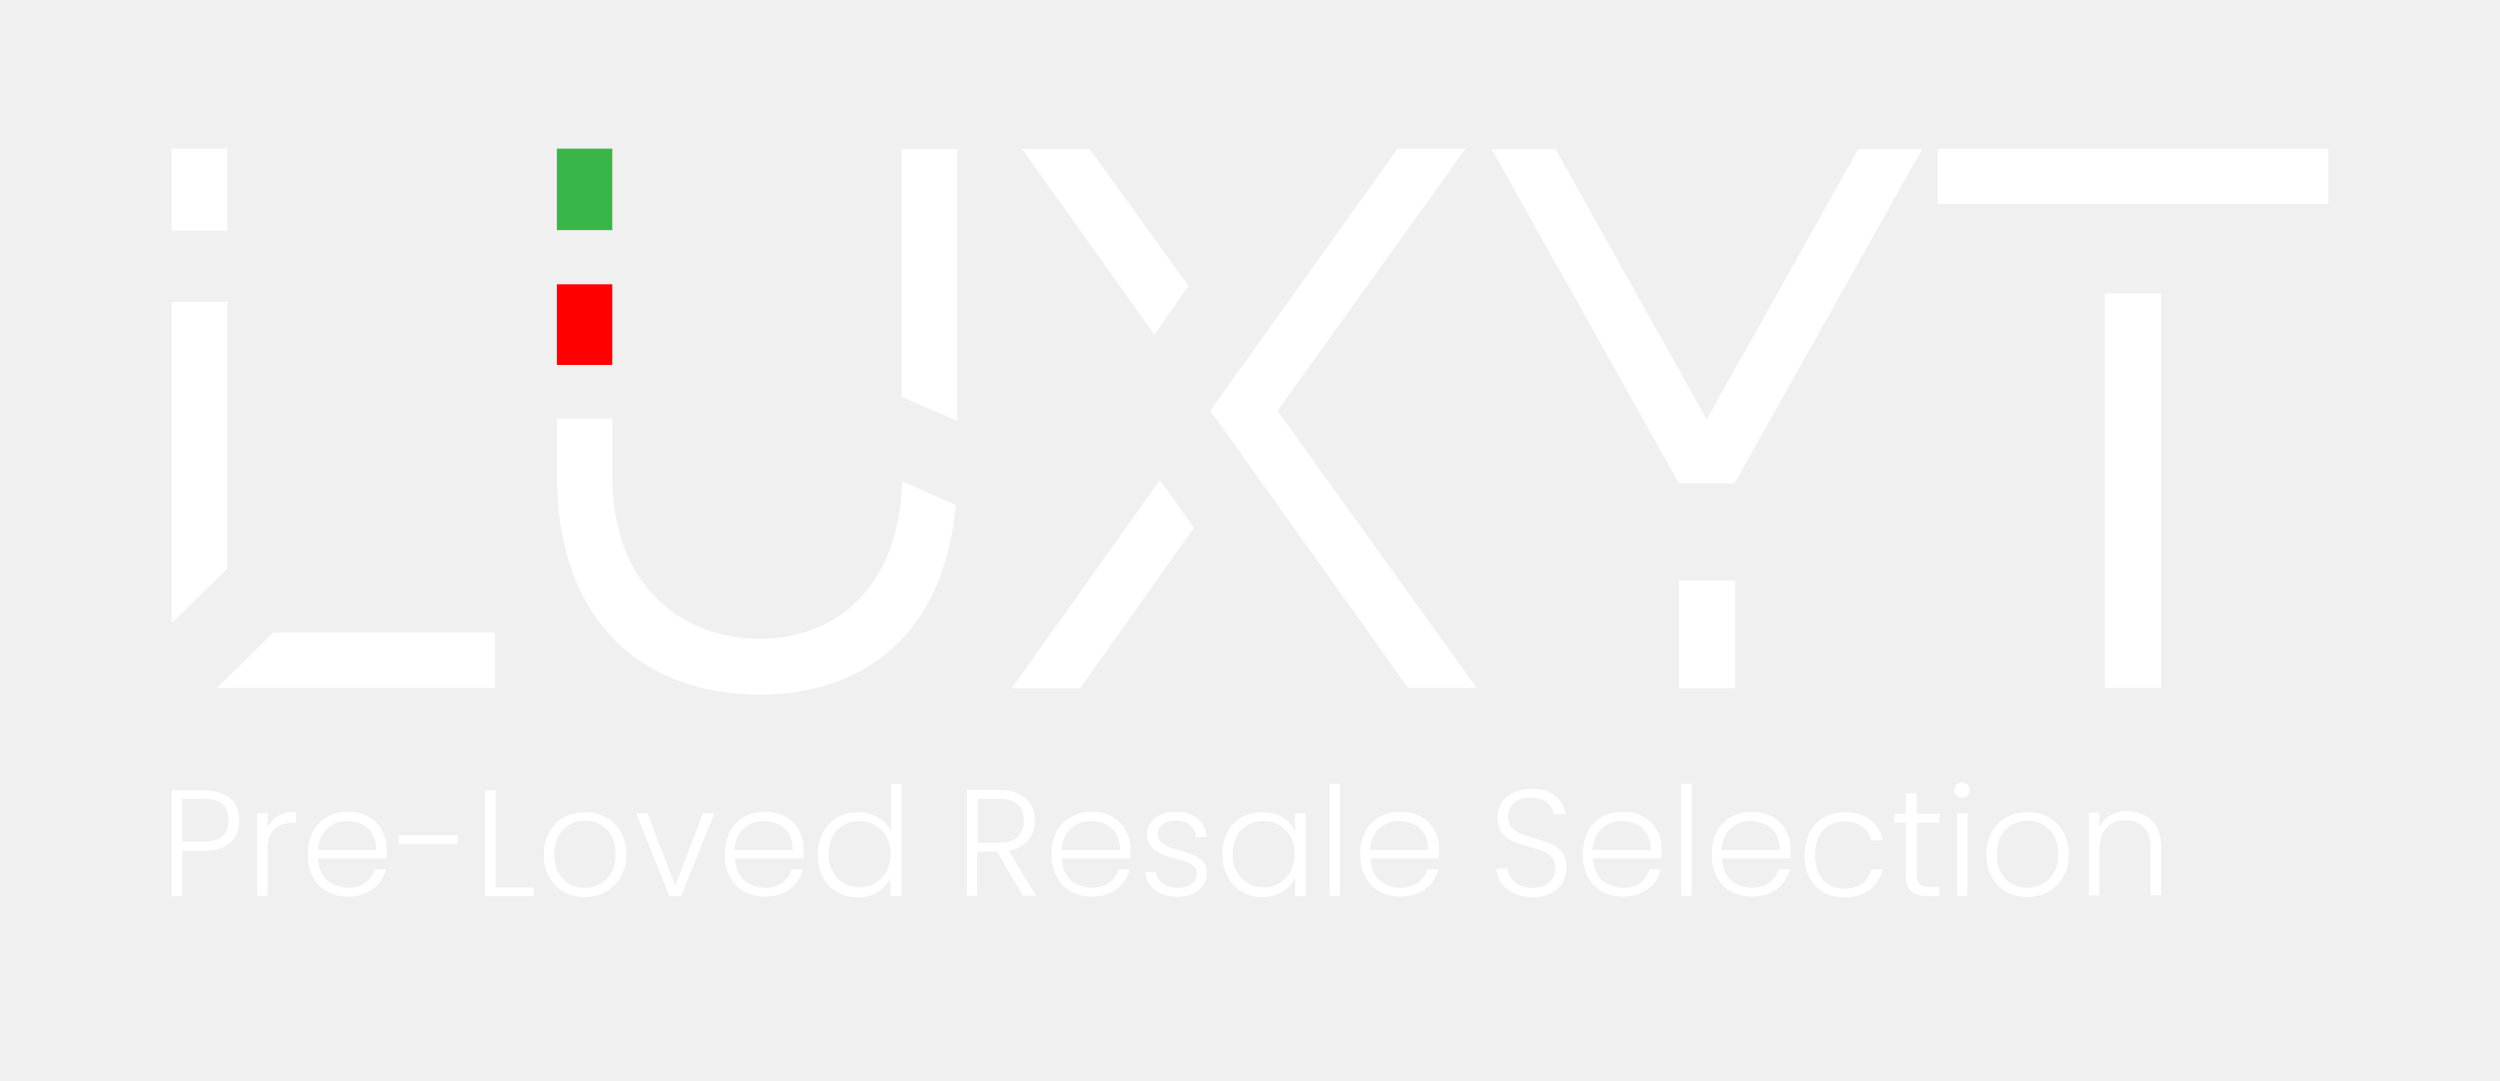
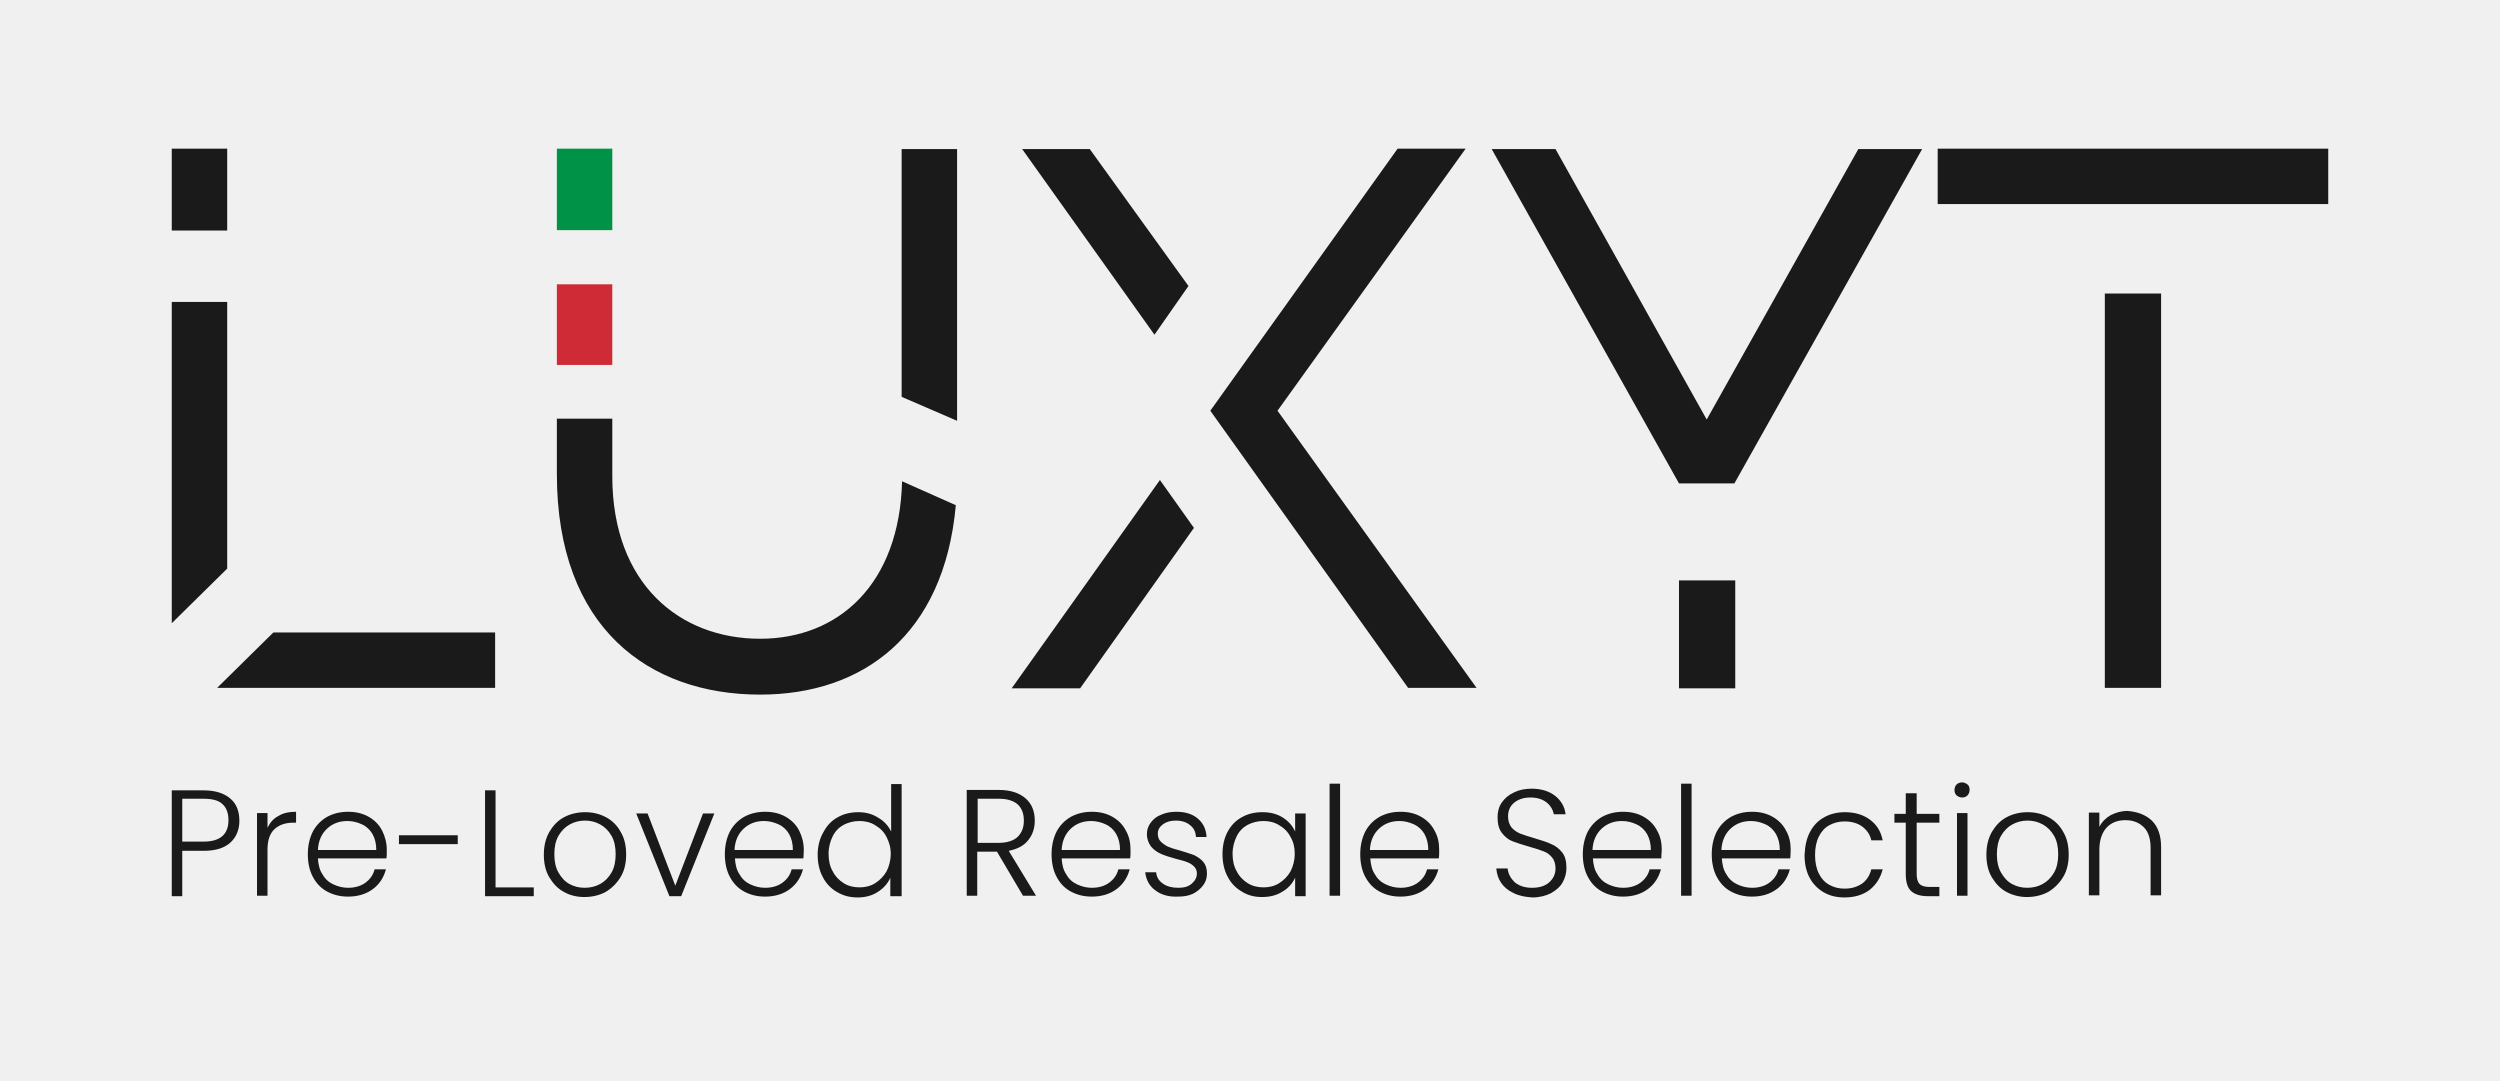
<svg xmlns="http://www.w3.org/2000/svg" version="1.1" id="Livello_1" x="0" y="0" viewBox="0 0 595.3 257.2" style="enable-background:new 0 0 595.3 257.2" xml:space="preserve">
-   <style>.st0{fill:#fff}.st1{fill:red}.st2{fill:#39b54a}.st3{fill:#1d1d1b}</style>
+   <style>.st0{fill:#1a1a1a}.st1{fill:#ce2b37}.st2{fill:#009246}.st3{fill:#1d1d1b}</style>
  <switch>
    <g>
      <path class="st0" d="M54.1 54.9H40.9V35.4h13.2v19.5zm0 80.5-13.2 13V71.9h13.2v63.5zm63.8 15.2v13.2H51.7l13.4-13.2h52.8zM181 152.1c-19.1 0-35.2-13-35.2-38.7V99.7h-13.2v13.2c0 36.7 22 52.5 48.4 52.5 24.4 0 43.8-14.1 46.6-45.1l-12.8-5.7c-.6 24.5-15.1 37.5-33.8 37.5z" />
      <path class="st1" d="M145.8 67.7h-13.2v19.2h13.2V67.7z" />
      <path class="st2" d="M145.8 35.4h-13.2v19.4h13.2V35.4z" />
      <path class="st0" d="M214.7 35.4v59.1l13.2 5.7V35.5h-13.2zM276.2 114.3l8.1 11.4-27.1 38.2h-16.3l35.3-49.6zm-1.3-34.6-31.5-44.2h16.1L283 68.1l-8.1 11.6zm76.7 84.1h-16.3l-47.1-66 44.6-62.4H349l-44.8 62.4 47.4 66zM399.8 115.1l-44.6-79.6h15.2l36 64.4 36.1-64.4h15.2L413 115.1h-13.2zm0 23.1h13.4v25.7h-13.4v-25.7zM554.4 35.4v13.2h-93V35.4h93zm-53.2 34.5h13.4v93.9h-13.4V69.9z" />
      <g>
        <path class="st0" d="M54.9 200.6c-1.4 1.3-3.5 2-6.4 2h-5.1v10.8h-2.5v-25.2h7.6c2.8 0 4.9.7 6.4 2s2.1 3.1 2.1 5.3c0 2-.7 3.8-2.1 5.1zm-.5-5.3c0-1.7-.5-3-1.4-3.8-.9-.9-2.4-1.3-4.5-1.3h-5.1v10.2h5.1c3.9 0 5.9-1.7 5.9-5.1zM66.3 194.3c1.1-.7 2.5-1 4.2-1v2.6h-.7c-1.8 0-3.3.5-4.4 1.5-1.1 1-1.7 2.6-1.7 4.9v11h-2.5v-19.7h2.5v3.5c.6-1.2 1.4-2.2 2.6-2.8zM92 204.4H75.7c.1 1.5.4 2.8 1.1 3.8.6 1.1 1.5 1.9 2.6 2.4s2.2.8 3.5.8c1.6 0 3-.4 4.1-1.2 1.1-.8 1.9-1.9 2.2-3.2h2.7c-.5 1.9-1.5 3.5-3.1 4.7-1.6 1.2-3.6 1.8-5.9 1.8-1.9 0-3.5-.4-5-1.2-1.5-.8-2.6-2-3.4-3.5-.8-1.5-1.2-3.3-1.2-5.4 0-2 .4-3.8 1.2-5.4.8-1.5 2-2.7 3.4-3.5 1.5-.8 3.1-1.2 5-1.2s3.5.4 4.9 1.2c1.4.8 2.5 1.9 3.2 3.3s1.1 2.9 1.1 4.6c0 .9 0 1.6-.1 2zm-3.3-5.8c-.6-1-1.4-1.8-2.5-2.3-1.1-.5-2.2-.8-3.5-.8-1.9 0-3.5.6-4.8 1.8-1.3 1.2-2.1 2.9-2.2 5.1h13.9c0-1.5-.3-2.7-.9-3.8zM109 198.9v2.1H95v-2.1h14zM118 211.3h9.1v2.1h-11.6v-25.2h2.5v23.1zM134.3 212.4c-1.5-.8-2.6-2-3.5-3.5-.9-1.5-1.3-3.3-1.3-5.4 0-2 .4-3.8 1.3-5.4.9-1.5 2-2.7 3.5-3.5 1.5-.8 3.2-1.2 5-1.2 1.9 0 3.5.4 5 1.2 1.5.8 2.7 2 3.5 3.5.9 1.5 1.3 3.3 1.3 5.4 0 2-.4 3.8-1.3 5.3s-2.1 2.7-3.6 3.6c-1.5.8-3.2 1.2-5.1 1.2-1.7 0-3.4-.4-4.8-1.2zm8.6-1.9c1.1-.6 2-1.5 2.7-2.7.7-1.2 1-2.7 1-4.4 0-1.7-.3-3.2-1-4.4-.7-1.2-1.6-2.1-2.7-2.7-1.1-.6-2.3-.9-3.6-.9-1.3 0-2.5.3-3.6.9-1.1.6-2 1.5-2.7 2.7-.7 1.2-1 2.7-1 4.4 0 1.7.3 3.2 1 4.4.7 1.2 1.5 2.1 2.6 2.7 1.1.6 2.3.9 3.6.9 1.4 0 2.6-.3 3.7-.9zM160.8 210.9l6.6-17.2h2.7l-7.9 19.7h-2.8l-7.9-19.7h2.7l6.6 17.2zM191.3 204.4H175c.1 1.5.4 2.8 1.1 3.8.6 1.1 1.5 1.9 2.6 2.4s2.2.8 3.5.8c1.6 0 3-.4 4.1-1.2 1.1-.8 1.9-1.9 2.2-3.2h2.7c-.5 1.9-1.5 3.5-3.1 4.7-1.6 1.2-3.6 1.8-5.9 1.8-1.9 0-3.5-.4-5-1.2-1.5-.8-2.6-2-3.4-3.5-.8-1.5-1.2-3.3-1.2-5.4 0-2 .4-3.8 1.2-5.4.8-1.5 2-2.7 3.4-3.5 1.5-.8 3.1-1.2 5-1.2s3.5.4 4.9 1.2c1.4.8 2.5 1.9 3.2 3.3s1.1 2.9 1.1 4.6c0 .9-.1 1.6-.1 2zm-3.4-5.8c-.6-1-1.4-1.8-2.5-2.3-1.1-.5-2.2-.8-3.5-.8-1.9 0-3.5.6-4.8 1.8-1.3 1.2-2.1 2.9-2.2 5.1h13.9c0-1.5-.3-2.7-.9-3.8zM196.1 198.1c.8-1.5 1.9-2.7 3.4-3.5 1.4-.8 3-1.2 4.9-1.2 1.7 0 3.3.4 4.7 1.3 1.4.8 2.4 1.9 3.1 3.3v-11.3h2.5v26.7H212V209c-.6 1.4-1.6 2.5-3 3.4-1.4.9-3 1.3-4.8 1.3-1.8 0-3.4-.4-4.9-1.3-1.4-.8-2.6-2-3.4-3.6-.8-1.5-1.2-3.3-1.2-5.3s.5-3.9 1.4-5.4zm15 1.2c-.6-1.2-1.5-2.1-2.7-2.8-1.1-.7-2.4-1-3.7-1-1.4 0-2.6.3-3.8.9-1.1.6-2 1.5-2.6 2.7s-1 2.6-1 4.2.3 3 1 4.2c.6 1.2 1.5 2.1 2.6 2.8s2.4 1 3.8 1c1.3 0 2.6-.3 3.7-1s2-1.6 2.7-2.8c.6-1.2 1-2.6 1-4.2s-.4-2.8-1-4zM243.6 213.3l-6.2-10.5h-4.7v10.5h-2.5v-25.2h7.6c2.8 0 4.9.7 6.4 2s2.2 3.1 2.2 5.3c0 1.8-.5 3.4-1.6 4.7-1 1.3-2.6 2.1-4.6 2.5l6.5 10.7h-3.1zm-10.9-12.6h5.1c2 0 3.5-.5 4.5-1.4 1-1 1.5-2.2 1.5-3.9 0-1.7-.5-2.9-1.4-3.8-1-.9-2.5-1.4-4.5-1.4h-5.1v10.5zM269.1 204.4h-16.3c.1 1.5.4 2.8 1.1 3.8.6 1.1 1.5 1.9 2.6 2.4s2.2.8 3.5.8c1.6 0 3-.4 4.1-1.2 1.1-.8 1.9-1.9 2.2-3.2h2.7c-.5 1.9-1.5 3.5-3.1 4.7-1.6 1.2-3.6 1.8-5.9 1.8-1.9 0-3.5-.4-5-1.2-1.5-.8-2.6-2-3.4-3.5-.8-1.5-1.2-3.3-1.2-5.4 0-2 .4-3.8 1.2-5.4.8-1.5 2-2.7 3.4-3.5 1.5-.8 3.1-1.2 5-1.2s3.5.4 4.9 1.2c1.4.8 2.5 1.9 3.2 3.3.8 1.4 1.1 2.9 1.1 4.6 0 .9 0 1.6-.1 2zm-3.3-5.8c-.6-1-1.4-1.8-2.5-2.3-1.1-.5-2.2-.8-3.5-.8-1.9 0-3.5.6-4.8 1.8-1.3 1.2-2.1 2.9-2.2 5.1h13.9c0-1.5-.3-2.7-.9-3.8zM275.1 212c-1.4-1-2.2-2.5-2.4-4.3h2.6c.1 1.1.6 2 1.6 2.7s2.2 1 3.7 1c1.4 0 2.4-.3 3.2-1 .8-.7 1.2-1.5 1.2-2.4 0-.7-.2-1.2-.7-1.7-.4-.4-1-.8-1.6-1-.7-.3-1.6-.5-2.7-.8-1.5-.4-2.7-.8-3.6-1.2-.9-.4-1.7-1-2.3-1.7-.6-.8-1-1.8-1-3 0-1 .3-1.9.9-2.7.6-.8 1.4-1.5 2.5-1.9 1.1-.5 2.3-.7 3.6-.7 2.1 0 3.8.5 5.1 1.6 1.3 1.1 2 2.5 2.1 4.4h-2.5c-.1-1.2-.5-2.1-1.4-2.8-.8-.7-2-1.1-3.4-1.1-1.3 0-2.3.3-3.1.9-.8.6-1.2 1.3-1.2 2.2 0 .8.2 1.4.7 1.9.5.5 1.1.9 1.7 1.2.7.3 1.6.6 2.8.9 1.4.4 2.5.8 3.4 1.1.8.4 1.6.9 2.2 1.6.6.7.9 1.6.9 2.8 0 1.1-.3 2-.9 2.8-.6.8-1.4 1.5-2.4 2s-2.2.7-3.6.7c-2.1.1-4-.4-5.4-1.5zM292.3 198.1c.8-1.5 1.9-2.7 3.4-3.5 1.4-.8 3-1.2 4.9-1.2 1.9 0 3.5.4 4.9 1.3 1.4.9 2.3 2 2.9 3.3v-4.3h2.5v19.7h-2.5V209c-.6 1.3-1.6 2.5-3 3.3-1.4.9-3 1.3-4.9 1.3-1.8 0-3.4-.4-4.8-1.3-1.4-.8-2.6-2-3.4-3.6-.8-1.5-1.2-3.3-1.2-5.3s.4-3.8 1.2-5.3zm15 1.2c-.6-1.2-1.5-2.1-2.7-2.8-1.1-.7-2.4-1-3.7-1-1.4 0-2.6.3-3.8.9-1.1.6-2 1.5-2.6 2.7-.6 1.2-1 2.6-1 4.2s.3 3 1 4.2c.6 1.2 1.5 2.1 2.6 2.8s2.4 1 3.8 1c1.3 0 2.6-.3 3.7-1s2-1.6 2.7-2.8c.6-1.2 1-2.6 1-4.2s-.3-2.8-1-4zM319.1 186.6v26.7h-2.5v-26.7h2.5zM342.6 204.4h-16.3c.1 1.5.4 2.8 1.1 3.8.6 1.1 1.5 1.9 2.6 2.4s2.2.8 3.5.8c1.6 0 3-.4 4.1-1.2 1.1-.8 1.9-1.9 2.2-3.2h2.7c-.5 1.9-1.5 3.5-3.1 4.7-1.6 1.2-3.6 1.8-5.9 1.8-1.9 0-3.5-.4-5-1.2-1.5-.8-2.6-2-3.4-3.5-.8-1.5-1.2-3.3-1.2-5.4 0-2 .4-3.8 1.2-5.4.8-1.5 2-2.7 3.4-3.5 1.5-.8 3.1-1.2 5-1.2s3.5.4 4.9 1.2c1.4.8 2.5 1.9 3.2 3.3.8 1.4 1.1 2.9 1.1 4.6 0 .9 0 1.6-.1 2zm-3.4-5.8c-.6-1-1.4-1.8-2.5-2.3-1.1-.5-2.2-.8-3.5-.8-1.9 0-3.5.6-4.8 1.8-1.3 1.2-2.1 2.9-2.2 5.1h13.9c0-1.5-.3-2.7-.9-3.8zM360.5 212.7c-1.3-.6-2.3-1.4-3-2.4-.7-1-1.1-2.2-1.2-3.5h2.7c.1 1.2.7 2.3 1.6 3.2 1 .9 2.4 1.4 4.2 1.4 1.7 0 3.1-.4 4.1-1.3 1-.9 1.5-2 1.5-3.3 0-1.1-.3-2-.8-2.6-.6-.7-1.2-1.2-2.1-1.5-.8-.3-1.9-.7-3.4-1.1-1.7-.5-3-.9-4-1.3s-1.8-1.1-2.5-2c-.7-.9-1-2.2-1-3.7 0-1.3.3-2.5 1-3.5s1.6-1.8 2.9-2.4c1.2-.6 2.6-.9 4.2-.9 2.3 0 4.2.6 5.6 1.7 1.4 1.1 2.3 2.6 2.5 4.4H370c-.2-1-.7-2-1.7-2.8-1-.8-2.3-1.2-3.9-1.2-1.5 0-2.8.4-3.8 1.2-1 .8-1.5 1.9-1.5 3.3 0 1.1.3 1.9.8 2.6.6.7 1.2 1.1 2.1 1.5.8.3 2 .7 3.4 1.1 1.6.5 3 .9 4 1.4 1 .4 1.9 1.1 2.6 2 .7.9 1 2.1 1 3.7 0 1.2-.3 2.3-.9 3.4-.6 1.1-1.6 1.9-2.8 2.6-1.2.6-2.7 1-4.4 1-1.7-.1-3.2-.4-4.4-1zM395.6 204.4h-16.3c.1 1.5.4 2.8 1.1 3.8.6 1.1 1.5 1.9 2.6 2.4s2.2.8 3.5.8c1.6 0 3-.4 4.1-1.2 1.1-.8 1.9-1.9 2.2-3.2h2.7c-.5 1.9-1.5 3.5-3.1 4.7-1.6 1.2-3.6 1.8-5.9 1.8-1.9 0-3.5-.4-5-1.2-1.5-.8-2.6-2-3.4-3.5-.8-1.5-1.2-3.3-1.2-5.4 0-2 .4-3.8 1.2-5.4.8-1.5 2-2.7 3.4-3.5 1.5-.8 3.1-1.2 5-1.2s3.5.4 4.9 1.2c1.4.8 2.5 1.9 3.2 3.3.8 1.4 1.1 2.9 1.1 4.6-.1.9-.1 1.6-.1 2zm-3.4-5.8c-.6-1-1.4-1.8-2.5-2.3-1.1-.5-2.2-.8-3.5-.8-1.9 0-3.5.6-4.8 1.8-1.3 1.2-2.1 2.9-2.2 5.1h13.9c0-1.5-.3-2.7-.9-3.8zM402.8 186.6v26.7h-2.5v-26.7h2.5zM426.3 204.4H410c.1 1.5.4 2.8 1.1 3.8.6 1.1 1.5 1.9 2.6 2.4s2.2.8 3.5.8c1.6 0 3-.4 4.1-1.2 1.1-.8 1.9-1.9 2.2-3.2h2.7c-.5 1.9-1.5 3.5-3.1 4.7-1.6 1.2-3.6 1.8-5.9 1.8-1.9 0-3.5-.4-5-1.2-1.5-.8-2.6-2-3.4-3.5-.8-1.5-1.2-3.3-1.2-5.4 0-2 .4-3.8 1.2-5.4.8-1.5 2-2.7 3.4-3.5 1.5-.8 3.1-1.2 5-1.2s3.5.4 4.9 1.2c1.4.8 2.5 1.9 3.2 3.3.8 1.4 1.1 2.9 1.1 4.6 0 .9-.1 1.6-.1 2zm-3.4-5.8c-.6-1-1.4-1.8-2.5-2.3-1.1-.5-2.2-.8-3.5-.8-1.9 0-3.5.6-4.8 1.8-1.3 1.2-2.1 2.9-2.2 5.1h13.9c0-1.5-.3-2.7-.9-3.8zM431 198.1c.8-1.5 1.9-2.7 3.4-3.5 1.4-.8 3.1-1.2 4.9-1.2 2.4 0 4.4.6 6 1.8 1.6 1.2 2.6 2.8 3 4.9h-2.7c-.3-1.4-1.1-2.5-2.2-3.3-1.1-.8-2.5-1.2-4.2-1.2-1.3 0-2.5.3-3.6.9-1.1.6-1.9 1.5-2.5 2.7-.6 1.2-.9 2.7-.9 4.4 0 1.7.3 3.2.9 4.4.6 1.2 1.4 2.1 2.5 2.7 1.1.6 2.2.9 3.6.9 1.7 0 3-.4 4.2-1.2 1.1-.8 1.8-1.9 2.2-3.4h2.7c-.5 2-1.5 3.6-3.1 4.9-1.6 1.2-3.6 1.8-6 1.8-1.9 0-3.5-.4-4.9-1.2-1.4-.8-2.6-2-3.4-3.5-.8-1.5-1.2-3.3-1.2-5.4.1-2.2.5-4 1.3-5.5zM456.4 195.7V208c0 1.2.2 2 .7 2.5.5.5 1.3.7 2.4.7h2.3v2.2h-2.7c-1.8 0-3.1-.4-4-1.2-.9-.8-1.3-2.2-1.3-4.1v-12.2h-2.7v-2.1h2.7v-4.9h2.6v4.9h5.4v2.1h-5.4zM465.9 189.4c-.4-.4-.5-.8-.5-1.3s.2-1 .5-1.3.8-.5 1.3-.5.9.2 1.3.5.5.8.5 1.3-.2 1-.5 1.3c-.4.4-.8.5-1.3.5s-.9-.2-1.3-.5zm2.6 4.2v19.7H466v-19.7h2.5zM477.8 212.4c-1.5-.8-2.6-2-3.5-3.5-.9-1.5-1.3-3.3-1.3-5.4 0-2 .4-3.8 1.3-5.4.9-1.5 2-2.7 3.5-3.5 1.5-.8 3.2-1.2 5-1.2 1.9 0 3.5.4 5 1.2 1.5.8 2.7 2 3.5 3.5.9 1.5 1.3 3.3 1.3 5.4 0 2-.4 3.8-1.3 5.3s-2.1 2.7-3.6 3.6c-1.5.8-3.2 1.2-5.1 1.2-1.6 0-3.3-.4-4.8-1.2zm8.6-1.9c1.1-.6 2-1.5 2.7-2.7.7-1.2 1-2.7 1-4.4 0-1.7-.3-3.2-1-4.4-.7-1.2-1.6-2.1-2.7-2.7-1.1-.6-2.3-.9-3.6-.9-1.3 0-2.5.3-3.6.9-1.1.6-2 1.5-2.7 2.7-.7 1.2-1 2.7-1 4.4 0 1.7.3 3.2 1 4.4.7 1.2 1.5 2.1 2.6 2.7 1.1.6 2.3.9 3.6.9 1.4 0 2.6-.3 3.7-.9zM512.4 195.4c1.5 1.5 2.2 3.6 2.2 6.3v11.5h-2.5v-11.3c0-2.1-.5-3.8-1.6-4.9-1.1-1.1-2.5-1.7-4.4-1.7-1.9 0-3.4.6-4.5 1.8-1.1 1.2-1.7 3-1.7 5.3v10.8h-2.5v-19.7h2.5v3.4c.6-1.2 1.5-2.1 2.7-2.8 1.2-.6 2.5-1 4-1 2.4.2 4.3.9 5.8 2.3z" />
      </g>
      <g>
        <path class="st3" d="M-596.1 558.7h-13.2v-19.4h13.2v19.4zm0 80.5-13.2 13v-76.5h13.2v63.5zm63.8 15.2v13.2h-66.2l13.4-13.2h52.8zM-469.2 655.9c-19.1 0-35.2-13-35.2-38.7v-13.7h-13.2v13.2c0 36.7 22 52.5 48.4 52.5 24.4 0 43.8-14.1 46.6-45.1l-12.8-5.7c-.6 24.5-15.1 37.5-33.8 37.5z" />
        <path class="st1" d="M-504.4 571.5h-13.2v19.2h13.2v-19.2z" />
        <path class="st2" d="M-504.4 539.2h-13.2v19.4h13.2v-19.4z" />
        <path class="st3" d="M-435.5 539.2v59.1l13.2 5.7v-64.7h-13.2zM-374 618.1l8.1 11.4-27.1 38.2h-16.3l35.3-49.6zm-1.3-34.7-31.5-44.2h16.1l23.5 32.6-8.1 11.6zm76.7 84.2H-315l-47.1-66 44.6-62.4h16.3l-44.8 62.4 47.4 66zM-250.4 618.8l-44.6-79.6h15.2l36 64.4 36.1-64.4h15.2l-44.8 79.6h-13.1zm0 23.1h13.4v25.7h-13.4v-25.7zM-95.8 539.2v13.2h-93v-13.2h93zm-53.2 34.5h13.4v93.9H-149v-93.9z" />
        <g>
          <path class="st3" d="M-595.3 704.4c-1.4 1.3-3.5 2-6.4 2h-5.1v10.8h-2.5V692h7.6c2.8 0 4.9.7 6.4 2s2.1 3.1 2.1 5.3c0 2-.7 3.7-2.1 5.1zm-.5-5.3c0-1.7-.5-3-1.4-3.8-.9-.9-2.4-1.3-4.5-1.3h-5.1v10.2h5.1c3.9 0 5.9-1.7 5.9-5.1zM-583.9 698c1.1-.7 2.5-1 4.2-1v2.6h-.7c-1.8 0-3.3.5-4.4 1.5-1.1 1-1.7 2.6-1.7 4.9v11h-2.5v-19.7h2.5v3.5c.6-1.1 1.4-2.1 2.6-2.8zM-558.2 708.2h-16.3c.1 1.5.4 2.8 1.1 3.8s1.5 1.9 2.6 2.4 2.2.8 3.5.8c1.6 0 3-.4 4.1-1.2 1.1-.8 1.9-1.9 2.2-3.2h2.7c-.5 1.9-1.5 3.5-3.1 4.7-1.6 1.2-3.6 1.8-5.9 1.8-1.9 0-3.5-.4-5-1.2-1.5-.8-2.6-2-3.4-3.5-.8-1.5-1.2-3.3-1.2-5.4 0-2 .4-3.8 1.2-5.4.8-1.5 2-2.7 3.4-3.5 1.5-.8 3.1-1.2 5-1.2s3.5.4 4.9 1.2c1.4.8 2.5 1.9 3.2 3.3.8 1.4 1.1 2.9 1.1 4.6 0 .9 0 1.6-.1 2zm-3.3-5.8c-.6-1-1.4-1.8-2.5-2.3-1.1-.5-2.2-.8-3.5-.8-1.9 0-3.5.6-4.8 1.8-1.3 1.2-2.1 2.9-2.2 5.1h13.9c0-1.5-.3-2.8-.9-3.8zM-541.2 702.7v2.1h-14v-2.1h14zM-532.2 715h9.1v2.1h-11.6v-25.2h2.5V715zM-515.9 716.1c-1.5-.8-2.6-2-3.5-3.5s-1.3-3.3-1.3-5.4c0-2 .4-3.8 1.3-5.4.9-1.5 2-2.7 3.5-3.5 1.5-.8 3.2-1.2 5-1.2 1.9 0 3.5.4 5 1.2 1.5.8 2.7 2 3.5 3.5.9 1.5 1.3 3.3 1.3 5.4 0 2-.4 3.8-1.3 5.3s-2.1 2.7-3.6 3.6c-1.5.8-3.2 1.2-5.1 1.2-1.7.1-3.4-.3-4.8-1.2zm8.6-1.8c1.1-.6 2-1.5 2.7-2.7.7-1.2 1-2.7 1-4.4s-.3-3.2-1-4.4c-.7-1.2-1.6-2.1-2.7-2.7-1.1-.6-2.3-.9-3.6-.9-1.3 0-2.5.3-3.6.9-1.1.6-2 1.5-2.7 2.7-.7 1.2-1 2.7-1 4.4s.3 3.2 1 4.4c.7 1.2 1.5 2.1 2.6 2.7 1.1.6 2.3.9 3.6.9 1.4 0 2.6-.3 3.7-.9zM-489.4 714.6l6.6-17.2h2.7l-7.9 19.7h-2.8l-7.9-19.7h2.7l6.6 17.2zM-458.9 708.2h-16.3c.1 1.5.4 2.8 1.1 3.8s1.5 1.9 2.6 2.4 2.2.8 3.5.8c1.6 0 3-.4 4.1-1.2 1.1-.8 1.9-1.9 2.2-3.2h2.7c-.5 1.9-1.5 3.5-3.1 4.7-1.6 1.2-3.6 1.8-5.9 1.8-1.9 0-3.5-.4-5-1.2-1.5-.8-2.6-2-3.4-3.5-.8-1.5-1.2-3.3-1.2-5.4 0-2 .4-3.8 1.2-5.4.8-1.5 2-2.7 3.4-3.5 1.5-.8 3.1-1.2 5-1.2s3.5.4 4.9 1.2c1.4.8 2.5 1.9 3.2 3.3.8 1.4 1.1 2.9 1.1 4.6 0 .9-.1 1.6-.1 2zm-3.4-5.8c-.6-1-1.4-1.8-2.5-2.3-1.1-.5-2.2-.8-3.5-.8-1.9 0-3.5.6-4.8 1.8-1.3 1.2-2.1 2.9-2.2 5.1h13.9c0-1.5-.3-2.8-.9-3.8zM-454.2 701.9c.8-1.5 1.9-2.7 3.4-3.5 1.4-.8 3-1.2 4.9-1.2 1.7 0 3.3.4 4.7 1.3 1.4.8 2.4 1.9 3.1 3.3v-11.3h2.5v26.7h-2.5v-4.4c-.6 1.4-1.6 2.5-3 3.4-1.4.9-3 1.3-4.8 1.3-1.8 0-3.4-.4-4.9-1.3-1.4-.8-2.6-2-3.4-3.6-.8-1.5-1.2-3.3-1.2-5.3s.4-3.9 1.2-5.4zm15.1 1.2c-.6-1.2-1.5-2.1-2.7-2.8-1.1-.7-2.4-1-3.7-1-1.4 0-2.6.3-3.8.9-1.1.6-2 1.5-2.6 2.7-.6 1.2-1 2.6-1 4.2s.3 3 1 4.2c.6 1.2 1.5 2.1 2.6 2.8s2.4 1 3.8 1c1.3 0 2.6-.3 3.7-1s2-1.6 2.7-2.8c.6-1.2 1-2.6 1-4.2-.1-1.4-.4-2.8-1-4zM-406.6 717.1l-6.2-10.5h-4.7v10.5h-2.5v-25.2h7.6c2.8 0 4.9.7 6.4 2s2.2 3.1 2.2 5.3c0 1.8-.5 3.4-1.6 4.7-1 1.3-2.6 2.1-4.6 2.5l6.5 10.7h-3.1zm-10.9-12.6h5.1c2 0 3.5-.5 4.5-1.4 1-1 1.5-2.2 1.5-3.9 0-1.7-.5-2.9-1.4-3.8-1-.9-2.5-1.4-4.5-1.4h-5.1v10.5zM-381.1 708.2h-16.3c.1 1.5.4 2.8 1.1 3.8s1.5 1.9 2.6 2.4 2.2.8 3.5.8c1.6 0 3-.4 4.1-1.2 1.1-.8 1.9-1.9 2.2-3.2h2.7c-.5 1.9-1.5 3.5-3.1 4.7-1.6 1.2-3.6 1.8-5.9 1.8-1.9 0-3.5-.4-5-1.2-1.5-.8-2.6-2-3.4-3.5-.8-1.5-1.2-3.3-1.2-5.4 0-2 .4-3.8 1.2-5.4.8-1.5 2-2.7 3.4-3.5 1.5-.8 3.1-1.2 5-1.2s3.5.4 4.9 1.2c1.4.8 2.5 1.9 3.2 3.3.8 1.4 1.1 2.9 1.1 4.6 0 .9 0 1.6-.1 2zm-3.3-5.8c-.6-1-1.4-1.8-2.5-2.3-1.1-.5-2.2-.8-3.5-.8-1.9 0-3.5.6-4.8 1.8-1.3 1.2-2.1 2.9-2.2 5.1h13.9c0-1.5-.3-2.8-.9-3.8zM-375.1 715.8c-1.4-1-2.2-2.5-2.4-4.3h2.6c.1 1.1.6 2 1.6 2.7s2.2 1 3.7 1c1.4 0 2.4-.3 3.2-1 .8-.7 1.2-1.5 1.2-2.4 0-.7-.2-1.2-.7-1.7-.4-.4-1-.8-1.6-1-.7-.3-1.6-.5-2.7-.8-1.5-.4-2.7-.8-3.6-1.2-.9-.4-1.7-1-2.3-1.7-.6-.8-1-1.8-1-3 0-1 .3-1.9.9-2.7.6-.8 1.4-1.5 2.5-1.9 1.1-.5 2.3-.7 3.6-.7 2.1 0 3.8.5 5.1 1.6 1.3 1.1 2 2.5 2.1 4.4h-2.5c-.1-1.2-.5-2.1-1.4-2.8-.8-.7-2-1.1-3.4-1.1-1.3 0-2.3.3-3.1.9-.8.6-1.2 1.3-1.2 2.2 0 .8.2 1.4.7 1.9.5.5 1.1.9 1.7 1.2.7.3 1.6.6 2.8.9 1.4.4 2.5.8 3.4 1.1.8.4 1.6.9 2.2 1.6.6.7.9 1.6.9 2.8 0 1.1-.3 2-.9 2.8-.6.8-1.4 1.5-2.4 2s-2.2.7-3.6.7c-2.1.1-4-.4-5.4-1.5zM-357.9 701.9c.8-1.5 1.9-2.7 3.4-3.5 1.4-.8 3-1.2 4.9-1.2 1.9 0 3.5.4 4.9 1.3 1.4.9 2.3 2 2.9 3.3v-4.3h2.5v19.7h-2.5v-4.4c-.6 1.3-1.6 2.5-3 3.3-1.4.9-3 1.3-4.9 1.3-1.8 0-3.4-.4-4.8-1.3-1.4-.8-2.6-2-3.4-3.6-.8-1.5-1.2-3.3-1.2-5.3s.4-3.8 1.2-5.3zm15 1.2c-.6-1.2-1.5-2.1-2.7-2.8-1.1-.7-2.4-1-3.7-1-1.4 0-2.6.3-3.8.9-1.1.6-2 1.5-2.6 2.7-.6 1.2-1 2.6-1 4.2s.3 3 1 4.2c.6 1.2 1.5 2.1 2.6 2.8s2.4 1 3.8 1c1.3 0 2.6-.3 3.7-1s2-1.6 2.7-2.8c.6-1.2 1-2.6 1-4.2 0-1.4-.3-2.8-1-4zM-331.1 690.4v26.7h-2.5v-26.7h2.5zM-307.6 708.2h-16.3c.1 1.5.4 2.8 1.1 3.8s1.5 1.9 2.6 2.4 2.2.8 3.5.8c1.6 0 3-.4 4.1-1.2 1.1-.8 1.9-1.9 2.2-3.2h2.7c-.5 1.9-1.5 3.5-3.1 4.7-1.6 1.2-3.6 1.8-5.9 1.8-1.9 0-3.5-.4-5-1.2-1.5-.8-2.6-2-3.4-3.5-.8-1.5-1.2-3.3-1.2-5.4 0-2 .4-3.8 1.2-5.4.8-1.5 2-2.7 3.4-3.5 1.5-.8 3.1-1.2 5-1.2s3.5.4 4.9 1.2c1.4.8 2.5 1.9 3.2 3.3.8 1.4 1.1 2.9 1.1 4.6 0 .9 0 1.6-.1 2zm-3.4-5.8c-.6-1-1.4-1.8-2.5-2.3-1.1-.5-2.2-.8-3.5-.8-1.9 0-3.5.6-4.8 1.8-1.3 1.2-2.1 2.9-2.2 5.1h13.9c0-1.5-.3-2.8-.9-3.8zM-289.8 716.5c-1.3-.6-2.3-1.4-3-2.4-.7-1-1.1-2.2-1.2-3.5h2.7c.1 1.2.7 2.3 1.6 3.2 1 .9 2.4 1.4 4.2 1.4 1.7 0 3.1-.4 4.1-1.3 1-.9 1.5-2 1.5-3.3 0-1.1-.3-2-.8-2.6-.6-.7-1.2-1.2-2.1-1.5-.8-.3-1.9-.7-3.4-1.1-1.7-.5-3-.9-4-1.3s-1.8-1.1-2.5-2c-.7-.9-1-2.2-1-3.7 0-1.3.3-2.5 1-3.5s1.6-1.8 2.9-2.4c1.2-.6 2.6-.9 4.2-.9 2.3 0 4.2.6 5.6 1.7 1.4 1.1 2.3 2.6 2.5 4.4h-2.7c-.2-1-.7-2-1.7-2.8-1-.8-2.3-1.2-3.9-1.2-1.5 0-2.8.4-3.8 1.2-1 .8-1.5 1.9-1.5 3.3 0 1.1.3 1.9.8 2.6.6.7 1.2 1.1 2.1 1.5.8.3 2 .7 3.4 1.1 1.6.5 3 .9 4 1.4 1 .4 1.9 1.1 2.6 2 .7.9 1 2.1 1 3.7 0 1.2-.3 2.3-.9 3.4-.6 1.1-1.6 1.9-2.8 2.6-1.2.6-2.7 1-4.4 1-1.7-.2-3.2-.4-4.5-1zM-254.6 708.2H-271c.1 1.5.4 2.8 1.1 3.8s1.5 1.9 2.6 2.4 2.2.8 3.5.8c1.6 0 3-.4 4.1-1.2 1.1-.8 1.9-1.9 2.2-3.2h2.7c-.5 1.9-1.5 3.5-3.1 4.7-1.6 1.2-3.6 1.8-5.9 1.8-1.9 0-3.5-.4-5-1.2-1.5-.8-2.6-2-3.4-3.5-.8-1.5-1.2-3.3-1.2-5.4 0-2 .4-3.8 1.2-5.4.8-1.5 2-2.7 3.4-3.5s3.1-1.2 5-1.2 3.5.4 4.9 1.2c1.4.8 2.5 1.9 3.2 3.3.8 1.4 1.1 2.9 1.1 4.6v2zm-3.4-5.8c-.6-1-1.4-1.8-2.5-2.3-1.1-.5-2.2-.8-3.5-.8-1.9 0-3.5.6-4.8 1.8-1.3 1.2-2.1 2.9-2.2 5.1h13.9c0-1.5-.3-2.8-.9-3.8zM-247.4 690.4v26.7h-2.5v-26.7h2.5zM-223.9 708.2h-16.3c.1 1.5.4 2.8 1.1 3.8s1.5 1.9 2.6 2.4 2.2.8 3.5.8c1.6 0 3-.4 4.1-1.2 1.1-.8 1.9-1.9 2.2-3.2h2.7c-.5 1.9-1.5 3.5-3.1 4.7-1.6 1.2-3.6 1.8-5.9 1.8-1.9 0-3.5-.4-5-1.2-1.5-.8-2.6-2-3.4-3.5-.8-1.5-1.2-3.3-1.2-5.4 0-2 .4-3.8 1.2-5.4.8-1.5 2-2.7 3.4-3.5s3.1-1.2 5-1.2 3.5.4 4.9 1.2c1.4.8 2.5 1.9 3.2 3.3.8 1.4 1.1 2.9 1.1 4.6-.1.9-.1 1.6-.1 2zm-3.4-5.8c-.6-1-1.4-1.8-2.5-2.3-1.1-.5-2.2-.8-3.5-.8-1.9 0-3.5.6-4.8 1.8-1.3 1.2-2.1 2.9-2.2 5.1h13.9c0-1.5-.3-2.8-.9-3.8zM-219.2 701.9c.8-1.5 1.9-2.7 3.4-3.5 1.4-.8 3.1-1.2 4.9-1.2 2.4 0 4.4.6 6 1.8 1.6 1.2 2.6 2.8 3 4.9h-2.7c-.3-1.4-1.1-2.5-2.2-3.3-1.1-.8-2.5-1.2-4.2-1.2-1.3 0-2.5.3-3.6.9-1.1.6-1.9 1.5-2.5 2.7-.6 1.2-.9 2.7-.9 4.4s.3 3.2.9 4.4c.6 1.2 1.4 2.1 2.5 2.7 1.1.6 2.2.9 3.6.9 1.7 0 3-.4 4.2-1.2 1.1-.8 1.8-1.9 2.2-3.4h2.7c-.5 2-1.5 3.6-3.1 4.9-1.6 1.2-3.6 1.8-6 1.8-1.9 0-3.5-.4-4.9-1.2-1.4-.8-2.6-2-3.4-3.5s-1.2-3.3-1.2-5.4c.1-2.2.5-4 1.3-5.5zM-193.8 699.5v12.2c0 1.2.2 2 .7 2.5.5.5 1.3.7 2.4.7h2.3v2.2h-2.7c-1.8 0-3.1-.4-4-1.2-.9-.8-1.3-2.2-1.3-4.1v-12.2h-2.7v-2.1h2.7v-4.9h2.6v4.9h5.4v2.1h-5.4zM-184.3 693.1c-.4-.4-.5-.8-.5-1.3s.2-1 .5-1.3c.4-.3.8-.5 1.3-.5s.9.2 1.3.5.5.8.5 1.3-.2 1-.5 1.3c-.4.4-.8.5-1.3.5-.5.1-.9-.1-1.3-.5zm2.6 4.3v19.7h-2.5v-19.7h2.5zM-172.4 716.1c-1.5-.8-2.6-2-3.5-3.5-.9-1.5-1.3-3.3-1.3-5.4 0-2 .4-3.8 1.3-5.4.9-1.5 2-2.7 3.5-3.5 1.5-.8 3.2-1.2 5-1.2 1.9 0 3.5.4 5 1.2 1.5.8 2.7 2 3.5 3.5.9 1.5 1.3 3.3 1.3 5.4 0 2-.4 3.8-1.3 5.3s-2.1 2.7-3.6 3.6c-1.5.8-3.2 1.2-5.1 1.2-1.6.1-3.3-.3-4.8-1.2zm8.6-1.8c1.1-.6 2-1.5 2.7-2.7.7-1.2 1-2.7 1-4.4s-.3-3.2-1-4.4c-.7-1.2-1.6-2.1-2.7-2.7-1.1-.6-2.3-.9-3.6-.9-1.3 0-2.5.3-3.6.9-1.1.6-2 1.5-2.7 2.7-.7 1.2-1 2.7-1 4.4s.3 3.2 1 4.4c.7 1.2 1.5 2.1 2.6 2.7 1.1.6 2.3.9 3.6.9 1.4 0 2.6-.3 3.7-.9zM-137.8 699.2c1.5 1.5 2.2 3.6 2.2 6.3V717h-2.5v-11.3c0-2.1-.5-3.8-1.6-4.9-1.1-1.1-2.5-1.7-4.4-1.7-1.9 0-3.4.6-4.5 1.8-1.1 1.2-1.7 3-1.7 5.3V717h-2.5v-19.7h2.5v3.4c.6-1.2 1.5-2.1 2.7-2.8 1.2-.6 2.5-1 4-1 2.3.1 4.3.9 5.8 2.3z" />
        </g>
      </g>
      <text transform="translate(-1320.433 320.046)" class="st0" style="font-family:'Poppins-Light';font-size:35.66px">Pre-Loved Resale Selection</text>
      <g>
        <path d="M-618.3 820.1h-13.2v-19.4h13.2v19.4zm0 80.5-13.2 13v-76.5h13.2v63.5zm63.8 15.2V929h-66.2l13.4-13.2h52.8zM-491.4 917.3c-19.1 0-35.2-13-35.2-38.7v-13.7h-13.2v13.2c0 36.7 22 52.5 48.4 52.5 24.4 0 43.8-14.1 46.6-45.1l-12.8-5.7c-.6 24.4-15.1 37.5-33.8 37.5z" />
        <path class="st1" d="M-526.6 832.9h-13.2v19.2h13.2v-19.2z" />
        <path class="st2" d="M-526.6 800.6h-13.2V820h13.2v-19.4z" />
        <path d="M-457.7 800.6v59.1l13.2 5.7v-64.7h-13.2zM-396.2 879.5l8.1 11.4-27.1 38.2h-16.3l35.3-49.6zm-1.3-34.7-31.5-44.2h16.1l23.5 32.6-8.1 11.6zm76.7 84.2h-16.3l-47.1-66 44.6-62.4h16.3l-44.8 62.4 47.3 66zM-272.6 880.2l-44.6-79.6h15.2l36 64.4 36.1-64.4h15.2l-44.8 79.6h-13.1zm0 23.1h13.4V929h-13.4v-25.7zM-118 800.6v13.2h-93v-13.2h93zm-53.2 34.5h13.4V929h-13.4v-93.9z" />
      </g>
      <g>
        <path class="st0" d="M-20.3 820.1h-13.2v-19.4h13.2v19.4zm0 80.5-13.2 13v-76.5h13.2v63.5zm63.8 15.2V929h-66.2l13.4-13.2h52.8zM106.6 917.3c-19.1 0-35.2-13-35.2-38.7v-13.7H58.2v13.2c0 36.7 22 52.5 48.4 52.5 24.4 0 43.8-14.1 46.6-45.1l-12.8-5.7c-.6 24.4-15.1 37.5-33.8 37.5z" />
        <path class="st1" d="M71.4 832.9H58.2v19.2h13.2v-19.2z" />
        <path class="st2" d="M71.4 800.6H58.2V820h13.2v-19.4z" />
        <path class="st0" d="M140.4 800.6v59.1l13.2 5.7v-64.7h-13.2zM201.8 879.5l8.1 11.4-27.2 38.1h-16.3l35.4-49.5zm-1.3-34.7L169 800.6h16.1l23.5 32.6-8.1 11.6zm76.7 84.2h-16.3l-47.1-66 44.6-62.4h16.3L229.9 863l47.3 66zM325.4 880.2l-44.6-79.6H296l36 64.4 36.1-64.4h15.2l-44.8 79.6h-13.1zm0 23.1h13.4V929h-13.4v-25.7zM480 800.6v13.2h-93v-13.2h93zm-53.2 34.5h13.4V929h-13.4v-93.9z" />
      </g>
      <g>
        <path class="st0" d="M-597.4 65.1h-13.2V45.7h13.2v19.4zm0 80.5-13.2 13V82.2h13.2v63.4zm63.9 15.2V174h-66.2l13.4-13.2h52.8zM-470.5 162.3c-19.1 0-35.2-13-35.2-38.7v-13.7h-13.2v13.2c0 36.7 22 52.5 48.4 52.5 24.4 0 43.8-14.1 46.6-45.1l-12.8-5.7c-.6 24.5-15 37.5-33.8 37.5z" />
        <path class="st1" d="M-505.7 77.9h-13.2v19.2h13.2V77.9z" />
        <path class="st2" d="M-505.7 45.7h-13.2v19.4h13.2V45.7z" />
        <path class="st0" d="M-436.7 45.7v59.1l13.2 5.7V45.8h-13.2zM-375.3 124.5l8.1 11.4-27.1 38.2h-16.3l35.3-49.6zm-1.3-34.6-31.5-44.2h16.1l23.5 32.6-8.1 11.6zm76.7 84.1h-16.3l-47.1-66 44.6-62.4h16.3l-44.8 62.4 47.3 66zM-251.7 125.3l-44.6-79.6h15.2l36 64.4 36.1-64.4h15.2l-44.8 79.6h-13.1zm0 23.1h13.4V174h-13.4v-25.6zM-97 45.7v13.2h-93V45.7h93zm-53.2 34.4h13.4V174h-13.4V80.1z" />
      </g>
    </g>
  </switch>
</svg>
